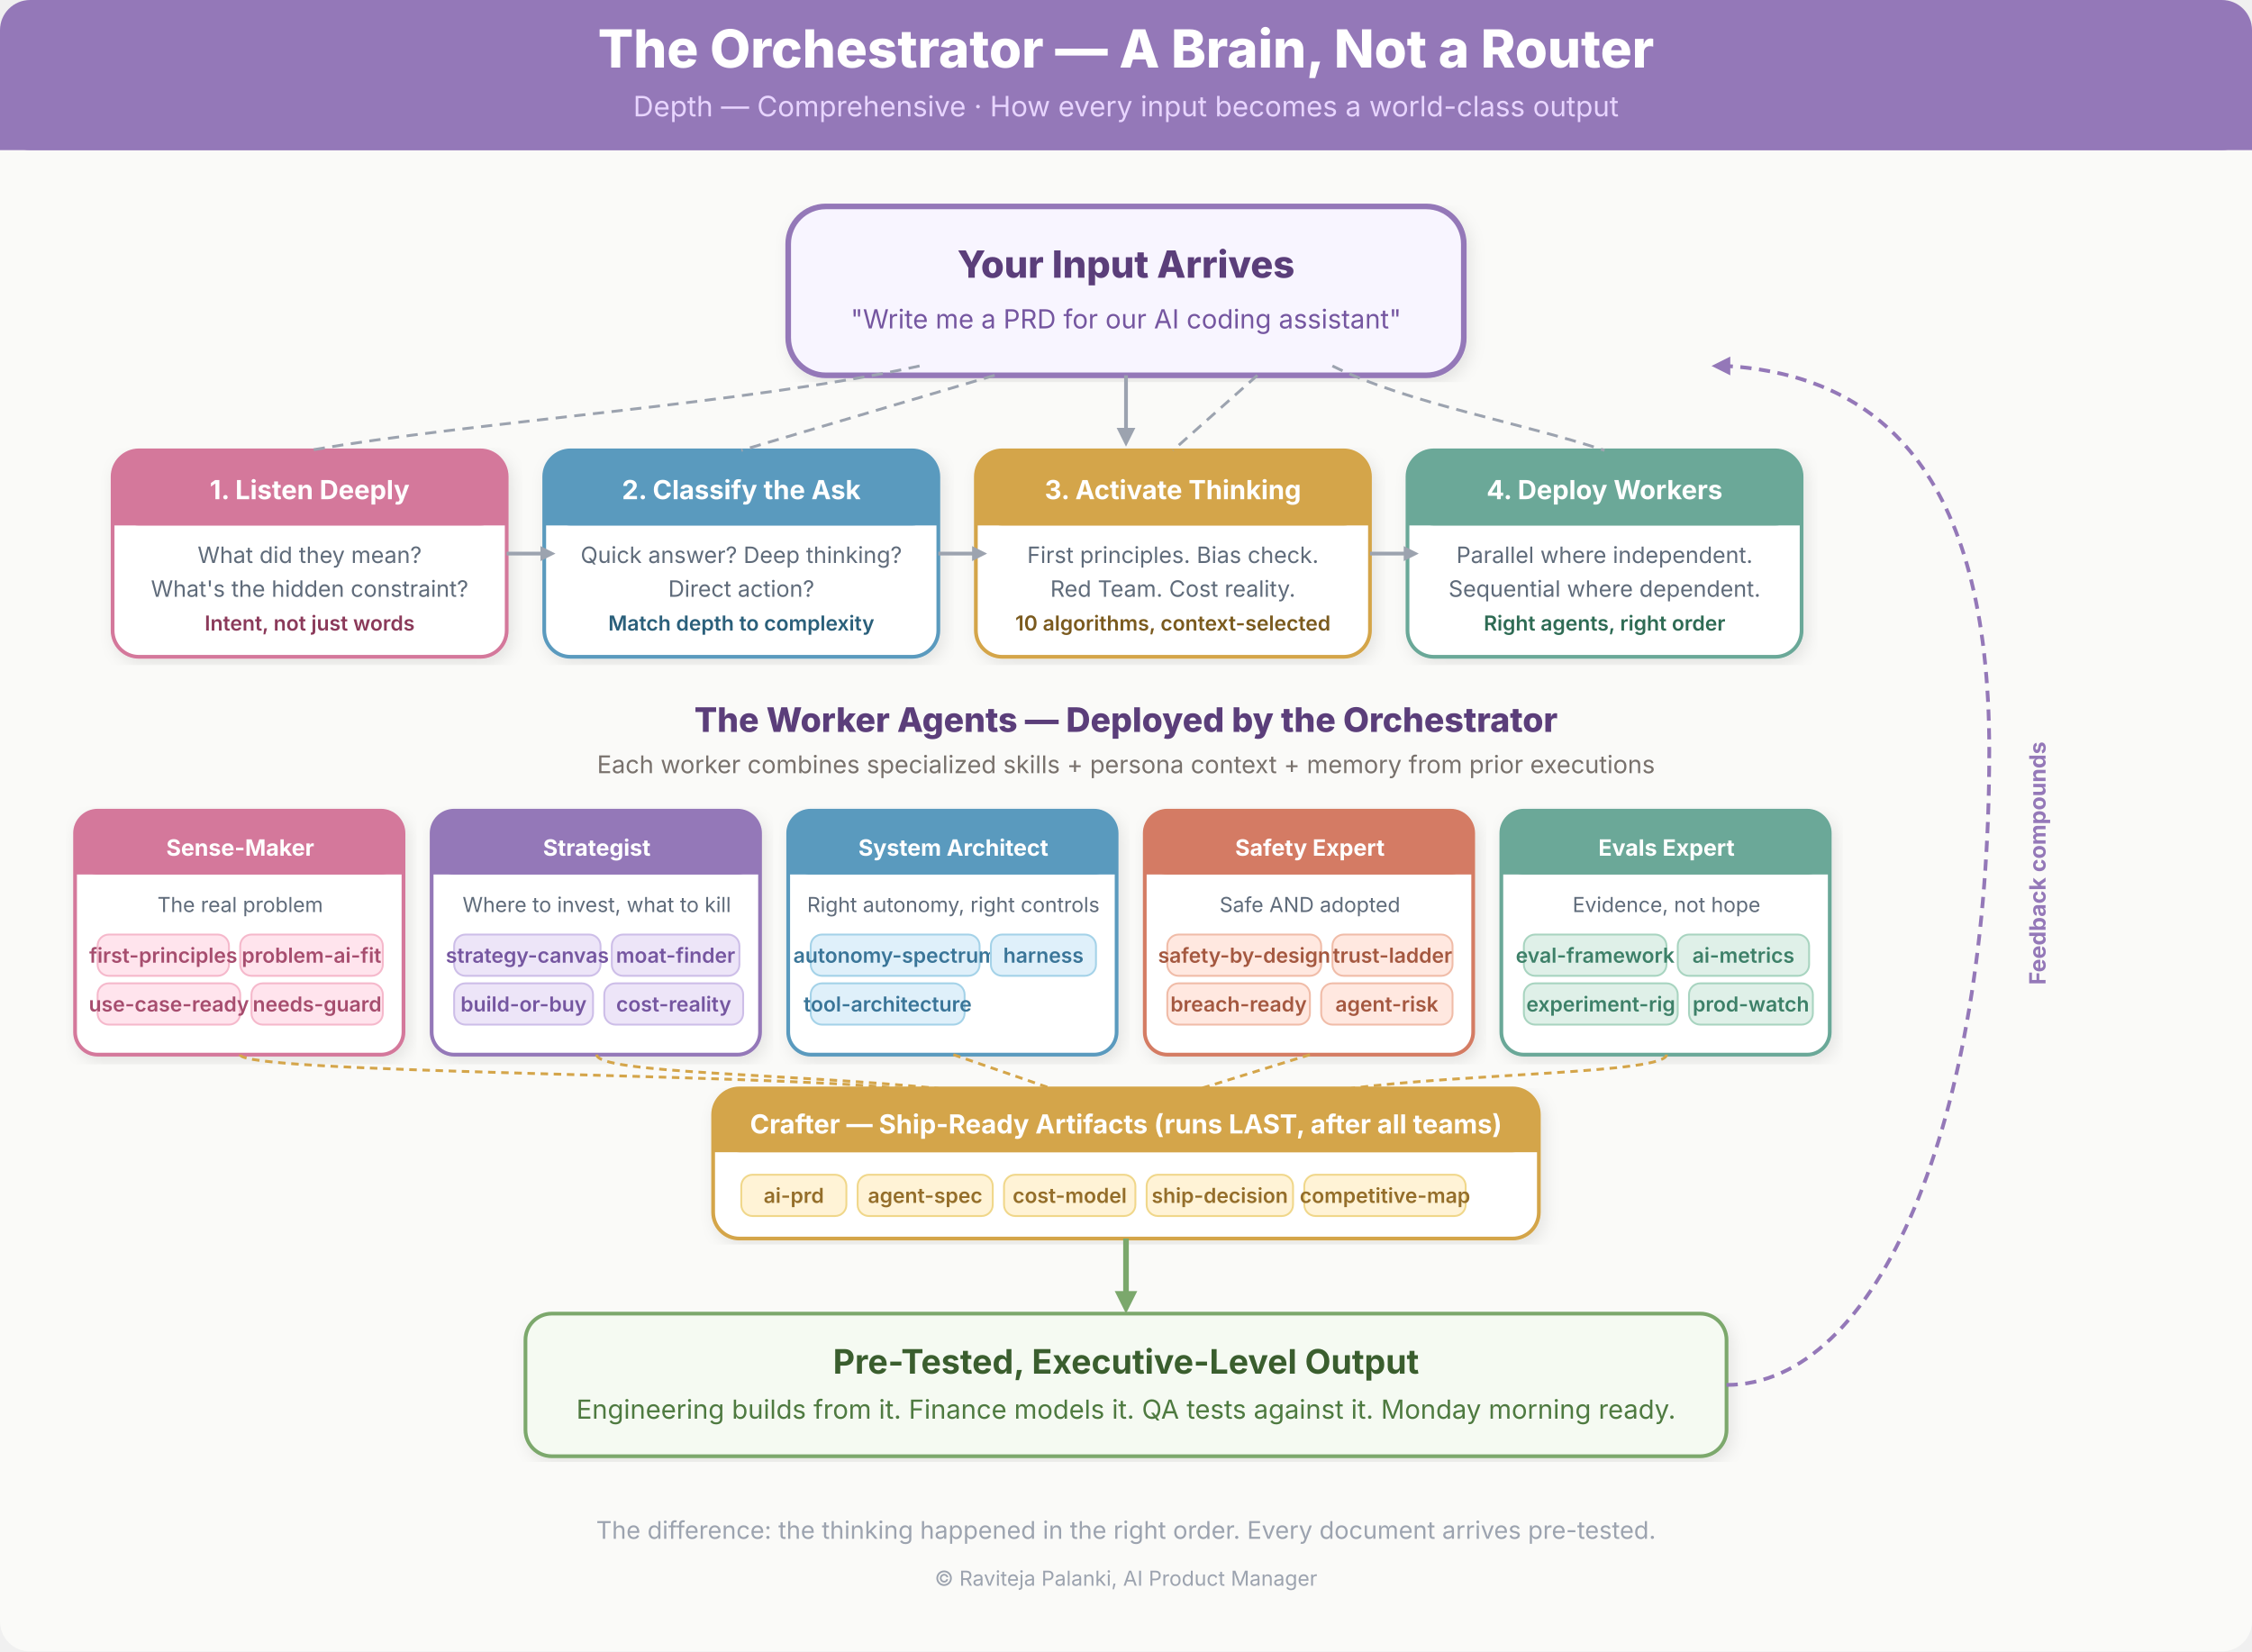
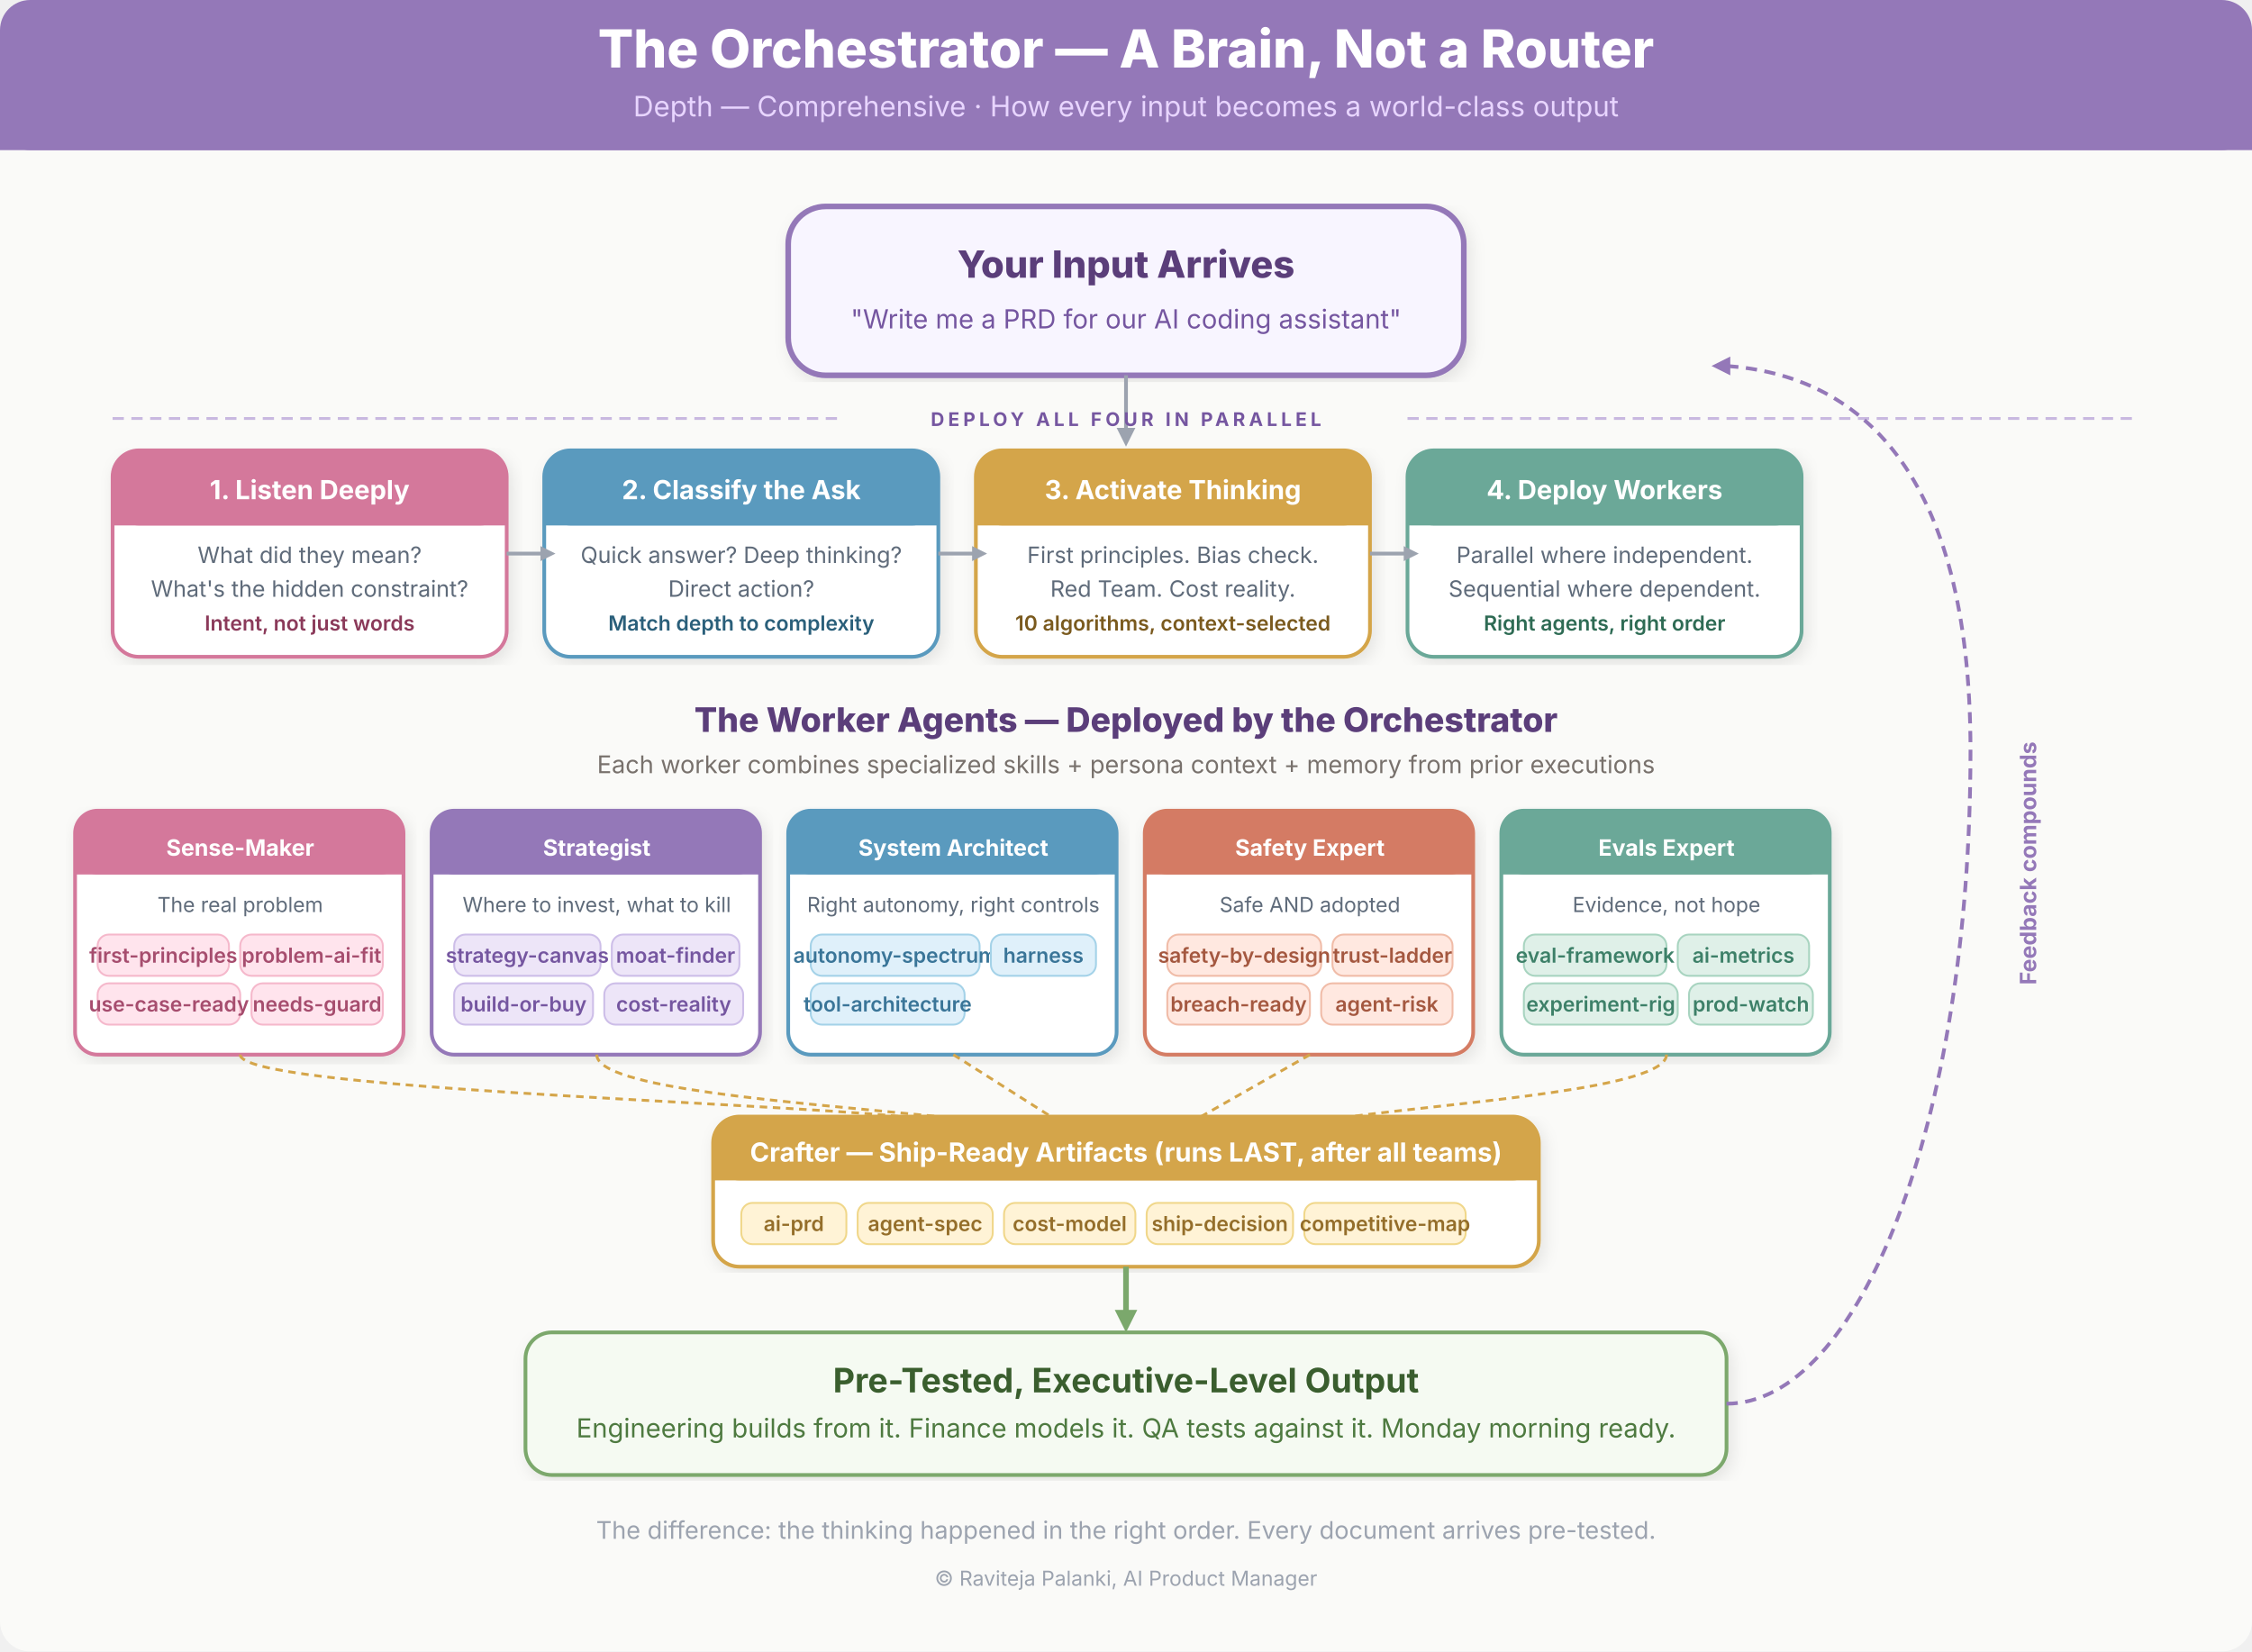
<svg xmlns="http://www.w3.org/2000/svg" viewBox="0 0 1200 880" width="1200" height="880" role="img" aria-label="The orchestrator listens, classifies, deploys agents, reviews their output, and synthesizes one decisive answer.">
  <defs>
    <filter id="s" x="-4%" y="-4%" width="108%" height="108%">
      <feDropShadow dx="2" dy="3" stdDeviation="4" flood-color="#000000" flood-opacity="0.09" />
    </filter>
  </defs>
  <rect width="1200" height="880" rx="16" fill="#FAFAF8" />
  <rect x="0" y="0" width="1200" height="80" rx="16" fill="#9478B8" />
  <rect x="0" y="60" width="1200" height="20" fill="#9478B8" />
  <text x="600" y="36" text-anchor="middle" fill="#FFFFFF" font-size="28" font-weight="800" font-family="Inter, Segoe UI, sans-serif">The Orchestrator — A Brain, Not a Router</text>
  <text x="600" y="62" text-anchor="middle" fill="#E8D5FF" font-size="15" font-family="Inter, sans-serif">Depth — Comprehensive · How every input becomes a world-class output</text>
  <rect x="420" y="110" width="360" height="90" rx="20" fill="#F8F5FF" stroke="#9478B8" stroke-width="3" filter="url(#s)" />
  <text x="600" y="148" text-anchor="middle" fill="#5B3E7A" font-size="20" font-weight="800" font-family="Inter, Segoe UI, sans-serif">Your Input Arrives</text>
  <text x="600" y="175" text-anchor="middle" fill="#7556A0" font-size="14" font-family="Inter, sans-serif">"Write me a PRD for our AI coding assistant"</text>
  <path d="M 600 200 L 600 230" stroke="#9CA3AF" stroke-width="2" fill="none" />
  <polygon points="595,228 600,238 605,228" fill="#9CA3AF" />
  <rect x="60" y="240" width="210" height="110" rx="14" fill="#FFFFFF" stroke="#D4789B" stroke-width="2" filter="url(#s)" />
  <rect x="60" y="240" width="210" height="40" rx="14" fill="#D4789B" />
  <rect x="60" y="266" width="210" height="14" fill="#D4789B" />
  <text x="165" y="266" text-anchor="middle" fill="#FFFFFF" font-size="14" font-weight="700" font-family="Inter, sans-serif">1. Listen Deeply</text>
  <text x="165" y="300" text-anchor="middle" fill="#5F6B7A" font-size="12" font-family="Inter, sans-serif">What did they mean?</text>
  <text x="165" y="318" text-anchor="middle" fill="#5F6B7A" font-size="12" font-family="Inter, sans-serif">What's the hidden constraint?</text>
  <text x="165" y="336" text-anchor="middle" fill="#8B3A5A" font-size="11" font-weight="600" font-family="Inter, sans-serif">Intent, not just words</text>
  <rect x="290" y="240" width="210" height="110" rx="14" fill="#FFFFFF" stroke="#5A9ABE" stroke-width="2" filter="url(#s)" />
  <rect x="290" y="240" width="210" height="40" rx="14" fill="#5A9ABE" />
  <rect x="290" y="266" width="210" height="14" fill="#5A9ABE" />
  <text x="395" y="266" text-anchor="middle" fill="#FFFFFF" font-size="14" font-weight="700" font-family="Inter, sans-serif">2. Classify the Ask</text>
  <text x="395" y="300" text-anchor="middle" fill="#5F6B7A" font-size="12" font-family="Inter, sans-serif">Quick answer? Deep thinking?</text>
  <text x="395" y="318" text-anchor="middle" fill="#5F6B7A" font-size="12" font-family="Inter, sans-serif">Direct action?</text>
  <text x="395" y="336" text-anchor="middle" fill="#2A5F7A" font-size="11" font-weight="600" font-family="Inter, sans-serif">Match depth to complexity</text>
  <rect x="520" y="240" width="210" height="110" rx="14" fill="#FFFFFF" stroke="#D4A54A" stroke-width="2" filter="url(#s)" />
  <rect x="520" y="240" width="210" height="40" rx="14" fill="#D4A54A" />
  <rect x="520" y="266" width="210" height="14" fill="#D4A54A" />
  <text x="625" y="266" text-anchor="middle" fill="#FFFFFF" font-size="14" font-weight="700" font-family="Inter, sans-serif">3. Activate Thinking</text>
  <text x="625" y="300" text-anchor="middle" fill="#5F6B7A" font-size="12" font-family="Inter, sans-serif">First principles. Bias check.</text>
  <text x="625" y="318" text-anchor="middle" fill="#5F6B7A" font-size="12" font-family="Inter, sans-serif">Red Team. Cost reality.</text>
  <text x="625" y="336" text-anchor="middle" fill="#7A5A1E" font-size="11" font-weight="600" font-family="Inter, sans-serif">10 algorithms, context-selected</text>
  <rect x="750" y="240" width="210" height="110" rx="14" fill="#FFFFFF" stroke="#6BA898" stroke-width="2" filter="url(#s)" />
  <rect x="750" y="240" width="210" height="40" rx="14" fill="#6BA898" />
  <rect x="750" y="266" width="210" height="14" fill="#6BA898" />
  <text x="855" y="266" text-anchor="middle" fill="#FFFFFF" font-size="14" font-weight="700" font-family="Inter, sans-serif">4. Deploy Workers</text>
  <text x="855" y="300" text-anchor="middle" fill="#5F6B7A" font-size="12" font-family="Inter, sans-serif">Parallel where independent.</text>
  <text x="855" y="318" text-anchor="middle" fill="#5F6B7A" font-size="12" font-family="Inter, sans-serif">Sequential where dependent.</text>
  <text x="855" y="336" text-anchor="middle" fill="#2E6B54" font-size="11" font-weight="600" font-family="Inter, sans-serif">Right agents, right order</text>
  <path d="M 270 295 L 290 295" stroke="#9CA3AF" stroke-width="2" fill="none" />
  <polygon points="288,291 296,295 288,299" fill="#9CA3AF" />
  <path d="M 500 295 L 520 295" stroke="#9CA3AF" stroke-width="2" fill="none" />
  <polygon points="518,291 526,295 518,299" fill="#9CA3AF" />
  <path d="M 730 295 L 750 295" stroke="#9CA3AF" stroke-width="2" fill="none" />
  <polygon points="748,291 756,295 748,299" fill="#9CA3AF" />
-   <path d="M 490 195 C 400 215 250 225 165 240" stroke="#9CA3AF" stroke-width="1.5" fill="none" stroke-dasharray="6,4" />
-   <path d="M 530 200 L 395 240" stroke="#9CA3AF" stroke-width="1.5" fill="none" stroke-dasharray="6,4" />
-   <path d="M 670 200 L 625 240" stroke="#9CA3AF" stroke-width="1.5" fill="none" stroke-dasharray="6,4" />
-   <path d="M 710 195 C 750 215 810 225 855 240" stroke="#9CA3AF" stroke-width="1.5" fill="none" stroke-dasharray="6,4" />
+   <line x1="60" y1="223" x2="450" y2="223" stroke="#C8B8E0" stroke-width="1.5" stroke-dasharray="6,4" />
+   <line x1="750" y1="223" x2="1140" y2="223" stroke="#C8B8E0" stroke-width="1.5" stroke-dasharray="6,4" />
+   <text x="600" y="227" text-anchor="middle" fill="#7556A0" font-size="10" font-weight="700" font-family="Inter, sans-serif" letter-spacing="2">DEPLOY ALL FOUR IN PARALLEL</text>
  <text x="600" y="390" text-anchor="middle" fill="#5B3E7A" font-size="18" font-weight="800" font-family="Inter, Segoe UI, sans-serif">The Worker Agents — Deployed by the Orchestrator</text>
  <text x="600" y="412" text-anchor="middle" fill="#78716C" font-size="13" font-family="Inter, sans-serif">Each worker combines specialized skills + persona context + memory from prior executions</text>
  <rect x="40" y="432" width="175" height="130" rx="12" fill="#FFFFFF" stroke="#D4789B" stroke-width="2" filter="url(#s)" />
  <rect x="40" y="432" width="175" height="34" rx="12" fill="#D4789B" />
  <rect x="40" y="454" width="175" height="12" fill="#D4789B" />
  <text x="128" y="456" text-anchor="middle" fill="#FFFFFF" font-size="12" font-weight="700" font-family="Inter, sans-serif">Sense-Maker</text>
  <text x="128" y="486" text-anchor="middle" fill="#5F6B7A" font-size="11" font-family="Inter, sans-serif">The real problem</text>
  <rect x="52" y="498" width="70" height="22" rx="6" fill="#FFE4ED" stroke="#F5B8CB" stroke-width="1" />
  <text x="87" y="513" text-anchor="middle" fill="#A64D6E" font-size="11" font-weight="600" font-family="Inter, sans-serif">first-principles</text>
  <rect x="128" y="498" width="76" height="22" rx="6" fill="#FFE4ED" stroke="#F5B8CB" stroke-width="1" />
  <text x="166" y="513" text-anchor="middle" fill="#A64D6E" font-size="11" font-weight="600" font-family="Inter, sans-serif">problem-ai-fit</text>
  <rect x="52" y="524" width="76" height="22" rx="6" fill="#FFE4ED" stroke="#F5B8CB" stroke-width="1" />
  <text x="90" y="539" text-anchor="middle" fill="#A64D6E" font-size="11" font-weight="600" font-family="Inter, sans-serif">use-case-ready</text>
  <rect x="134" y="524" width="70" height="22" rx="6" fill="#FFE4ED" stroke="#F5B8CB" stroke-width="1" />
  <text x="169" y="539" text-anchor="middle" fill="#A64D6E" font-size="11" font-weight="600" font-family="Inter, sans-serif">needs-guard</text>
  <rect x="230" y="432" width="175" height="130" rx="12" fill="#FFFFFF" stroke="#9478B8" stroke-width="2" filter="url(#s)" />
  <rect x="230" y="432" width="175" height="34" rx="12" fill="#9478B8" />
  <rect x="230" y="454" width="175" height="12" fill="#9478B8" />
  <text x="318" y="456" text-anchor="middle" fill="#FFFFFF" font-size="12" font-weight="700" font-family="Inter, sans-serif">Strategist</text>
  <text x="318" y="486" text-anchor="middle" fill="#5F6B7A" font-size="11" font-family="Inter, sans-serif">Where to invest, what to kill</text>
  <rect x="242" y="498" width="78" height="22" rx="6" fill="#EDE5F8" stroke="#CDBEE8" stroke-width="1" />
  <text x="281" y="513" text-anchor="middle" fill="#7556A0" font-size="11" font-weight="600" font-family="Inter, sans-serif">strategy-canvas</text>
  <rect x="326" y="498" width="68" height="22" rx="6" fill="#EDE5F8" stroke="#CDBEE8" stroke-width="1" />
  <text x="360" y="513" text-anchor="middle" fill="#7556A0" font-size="11" font-weight="600" font-family="Inter, sans-serif">moat-finder</text>
  <rect x="242" y="524" width="74" height="22" rx="6" fill="#EDE5F8" stroke="#CDBEE8" stroke-width="1" />
  <text x="279" y="539" text-anchor="middle" fill="#7556A0" font-size="11" font-weight="600" font-family="Inter, sans-serif">build-or-buy</text>
  <rect x="322" y="524" width="74" height="22" rx="6" fill="#EDE5F8" stroke="#CDBEE8" stroke-width="1" />
  <text x="359" y="539" text-anchor="middle" fill="#7556A0" font-size="11" font-weight="600" font-family="Inter, sans-serif">cost-reality</text>
  <rect x="420" y="432" width="175" height="130" rx="12" fill="#FFFFFF" stroke="#5A9ABE" stroke-width="2" filter="url(#s)" />
  <rect x="420" y="432" width="175" height="34" rx="12" fill="#5A9ABE" />
  <rect x="420" y="454" width="175" height="12" fill="#5A9ABE" />
  <text x="508" y="456" text-anchor="middle" fill="#FFFFFF" font-size="12" font-weight="700" font-family="Inter, sans-serif">System Architect</text>
  <text x="508" y="486" text-anchor="middle" fill="#5F6B7A" font-size="11" font-family="Inter, sans-serif">Right autonomy, right controls</text>
  <rect x="432" y="498" width="90" height="22" rx="6" fill="#DFF0FA" stroke="#A4D2E8" stroke-width="1" />
  <text x="477" y="513" text-anchor="middle" fill="#3A7598" font-size="11" font-weight="600" font-family="Inter, sans-serif">autonomy-spectrum</text>
  <rect x="528" y="498" width="56" height="22" rx="6" fill="#DFF0FA" stroke="#A4D2E8" stroke-width="1" />
  <text x="556" y="513" text-anchor="middle" fill="#3A7598" font-size="11" font-weight="600" font-family="Inter, sans-serif">harness</text>
  <rect x="432" y="524" width="82" height="22" rx="6" fill="#DFF0FA" stroke="#A4D2E8" stroke-width="1" />
  <text x="473" y="539" text-anchor="middle" fill="#3A7598" font-size="11" font-weight="600" font-family="Inter, sans-serif">tool-architecture</text>
  <rect x="610" y="432" width="175" height="130" rx="12" fill="#FFFFFF" stroke="#D47B64" stroke-width="2" filter="url(#s)" />
  <rect x="610" y="432" width="175" height="34" rx="12" fill="#D47B64" />
  <rect x="610" y="454" width="175" height="12" fill="#D47B64" />
  <text x="698" y="456" text-anchor="middle" fill="#FFFFFF" font-size="12" font-weight="700" font-family="Inter, sans-serif">Safety Expert</text>
  <text x="698" y="486" text-anchor="middle" fill="#5F6B7A" font-size="11" font-family="Inter, sans-serif">Safe AND adopted</text>
  <rect x="622" y="498" width="82" height="22" rx="6" fill="#FFE8E0" stroke="#F0BCA8" stroke-width="1" />
  <text x="663" y="513" text-anchor="middle" fill="#A45840" font-size="11" font-weight="600" font-family="Inter, sans-serif">safety-by-design</text>
  <rect x="710" y="498" width="64" height="22" rx="6" fill="#FFE8E0" stroke="#F0BCA8" stroke-width="1" />
  <text x="742" y="513" text-anchor="middle" fill="#A45840" font-size="11" font-weight="600" font-family="Inter, sans-serif">trust-ladder</text>
  <rect x="622" y="524" width="76" height="22" rx="6" fill="#FFE8E0" stroke="#F0BCA8" stroke-width="1" />
  <text x="660" y="539" text-anchor="middle" fill="#A45840" font-size="11" font-weight="600" font-family="Inter, sans-serif">breach-ready</text>
  <rect x="704" y="524" width="70" height="22" rx="6" fill="#FFE8E0" stroke="#F0BCA8" stroke-width="1" />
  <text x="739" y="539" text-anchor="middle" fill="#A45840" font-size="11" font-weight="600" font-family="Inter, sans-serif">agent-risk</text>
  <rect x="800" y="432" width="175" height="130" rx="12" fill="#FFFFFF" stroke="#6BA898" stroke-width="2" filter="url(#s)" />
  <rect x="800" y="432" width="175" height="34" rx="12" fill="#6BA898" />
  <rect x="800" y="454" width="175" height="12" fill="#6BA898" />
  <text x="888" y="456" text-anchor="middle" fill="#FFFFFF" font-size="12" font-weight="700" font-family="Inter, sans-serif">Evals Expert</text>
  <text x="888" y="486" text-anchor="middle" fill="#5F6B7A" font-size="11" font-family="Inter, sans-serif">Evidence, not hope</text>
  <rect x="812" y="498" width="76" height="22" rx="6" fill="#DFF0E8" stroke="#A8D4C0" stroke-width="1" />
  <text x="850" y="513" text-anchor="middle" fill="#3D8068" font-size="11" font-weight="600" font-family="Inter, sans-serif">eval-framework</text>
  <rect x="894" y="498" width="70" height="22" rx="6" fill="#DFF0E8" stroke="#A8D4C0" stroke-width="1" />
  <text x="929" y="513" text-anchor="middle" fill="#3D8068" font-size="11" font-weight="600" font-family="Inter, sans-serif">ai-metrics</text>
  <rect x="812" y="524" width="82" height="22" rx="6" fill="#DFF0E8" stroke="#A8D4C0" stroke-width="1" />
  <text x="853" y="539" text-anchor="middle" fill="#3D8068" font-size="11" font-weight="600" font-family="Inter, sans-serif">experiment-rig</text>
  <rect x="900" y="524" width="66" height="22" rx="6" fill="#DFF0E8" stroke="#A8D4C0" stroke-width="1" />
  <text x="933" y="539" text-anchor="middle" fill="#3D8068" font-size="11" font-weight="600" font-family="Inter, sans-serif">prod-watch</text>
-   <rect x="380" y="580" width="440" height="80" rx="14" fill="#FFFFFF" stroke="#D4A54A" stroke-width="2" filter="url(#s)" />
-   <rect x="380" y="580" width="440" height="34" rx="14" fill="#D4A54A" />
-   <rect x="380" y="602" width="440" height="12" fill="#D4A54A" />
-   <text x="600" y="604" text-anchor="middle" fill="#FFFFFF" font-size="14" font-weight="700" font-family="Inter, sans-serif">Crafter — Ship-Ready Artifacts (runs LAST, after all teams)</text>
-   <rect x="395" y="626" width="56" height="22" rx="6" fill="#FFF3D6" stroke="#F0D78A" stroke-width="1" />
-   <text x="423" y="641" text-anchor="middle" fill="#946E2A" font-size="11" font-weight="600" font-family="Inter, sans-serif">ai-prd</text>
-   <rect x="457" y="626" width="72" height="22" rx="6" fill="#FFF3D6" stroke="#F0D78A" stroke-width="1" />
-   <text x="493" y="641" text-anchor="middle" fill="#946E2A" font-size="11" font-weight="600" font-family="Inter, sans-serif">agent-spec</text>
-   <rect x="535" y="626" width="70" height="22" rx="6" fill="#FFF3D6" stroke="#F0D78A" stroke-width="1" />
-   <text x="570" y="641" text-anchor="middle" fill="#946E2A" font-size="11" font-weight="600" font-family="Inter, sans-serif">cost-model</text>
-   <rect x="611" y="626" width="78" height="22" rx="6" fill="#FFF3D6" stroke="#F0D78A" stroke-width="1" />
-   <text x="650" y="641" text-anchor="middle" fill="#946E2A" font-size="11" font-weight="600" font-family="Inter, sans-serif">ship-decision</text>
-   <rect x="695" y="626" width="86" height="22" rx="6" fill="#FFF3D6" stroke="#F0D78A" stroke-width="1" />
-   <text x="738" y="641" text-anchor="middle" fill="#946E2A" font-size="11" font-weight="600" font-family="Inter, sans-serif">competitive-map</text>
-   <path d="M 128 562 C 128 572 400 572 480 580" stroke="#D4A54A" stroke-width="1.5" fill="none" stroke-dasharray="4,3" />
-   <path d="M 318 562 C 318 572 420 572 500 580" stroke="#D4A54A" stroke-width="1.5" fill="none" stroke-dasharray="4,3" />
-   <path d="M 508 562 L 560 580" stroke="#D4A54A" stroke-width="1.5" fill="none" stroke-dasharray="4,3" />
-   <path d="M 698 562 L 640 580" stroke="#D4A54A" stroke-width="1.5" fill="none" stroke-dasharray="4,3" />
-   <path d="M 888 562 C 888 572 780 572 720 580" stroke="#D4A54A" stroke-width="1.5" fill="none" stroke-dasharray="4,3" />
-   <path d="M 600 660 L 600 690" stroke="#7BA86C" stroke-width="3" fill="none" />
-   <polygon points="594,688 600,700 606,688" fill="#7BA86C" />
-   <rect x="280" y="700" width="640" height="76" rx="14" fill="#F5FAF2" stroke="#7BA86C" stroke-width="2" filter="url(#s)" />
-   <text x="600" y="732" text-anchor="middle" fill="#3A5E2E" font-size="18" font-weight="700" font-family="Inter, Segoe UI, sans-serif">Pre-Tested, Executive-Level Output</text>
-   <text x="600" y="756" text-anchor="middle" fill="#4E7A40" font-size="14" font-family="Inter, sans-serif">Engineering builds from it. Finance models it. QA tests against it. Monday morning ready.</text>
-   <path d="M 920 738 C 1000 738 1060 600 1060 400 C 1060 250 1000 200 920 195" stroke="#9478B8" stroke-width="2" fill="none" stroke-dasharray="6,4" />
+   <rect x="380" y="595" width="440" height="80" rx="14" fill="#FFFFFF" stroke="#D4A54A" stroke-width="2" filter="url(#s)" />
+   <rect x="380" y="595" width="440" height="34" rx="14" fill="#D4A54A" />
+   <rect x="380" y="617" width="440" height="12" fill="#D4A54A" />
+   <text x="600" y="619" text-anchor="middle" fill="#FFFFFF" font-size="14" font-weight="700" font-family="Inter, sans-serif">Crafter — Ship-Ready Artifacts (runs LAST, after all teams)</text>
+   <rect x="395" y="641" width="56" height="22" rx="6" fill="#FFF3D6" stroke="#F0D78A" stroke-width="1" />
+   <text x="423" y="656" text-anchor="middle" fill="#946E2A" font-size="11" font-weight="600" font-family="Inter, sans-serif">ai-prd</text>
+   <rect x="457" y="641" width="72" height="22" rx="6" fill="#FFF3D6" stroke="#F0D78A" stroke-width="1" />
+   <text x="493" y="656" text-anchor="middle" fill="#946E2A" font-size="11" font-weight="600" font-family="Inter, sans-serif">agent-spec</text>
+   <rect x="535" y="641" width="70" height="22" rx="6" fill="#FFF3D6" stroke="#F0D78A" stroke-width="1" />
+   <text x="570" y="656" text-anchor="middle" fill="#946E2A" font-size="11" font-weight="600" font-family="Inter, sans-serif">cost-model</text>
+   <rect x="611" y="641" width="78" height="22" rx="6" fill="#FFF3D6" stroke="#F0D78A" stroke-width="1" />
+   <text x="650" y="656" text-anchor="middle" fill="#946E2A" font-size="11" font-weight="600" font-family="Inter, sans-serif">ship-decision</text>
+   <rect x="695" y="641" width="86" height="22" rx="6" fill="#FFF3D6" stroke="#F0D78A" stroke-width="1" />
+   <text x="738" y="656" text-anchor="middle" fill="#946E2A" font-size="11" font-weight="600" font-family="Inter, sans-serif">competitive-map</text>
+   <path d="M 128 562 C 128 580 400 587 480 595" stroke="#D4A54A" stroke-width="1.5" fill="none" stroke-dasharray="4,3" />
+   <path d="M 318 562 C 318 580 420 587 500 595" stroke="#D4A54A" stroke-width="1.5" fill="none" stroke-dasharray="4,3" />
+   <path d="M 508 562 L 560 595" stroke="#D4A54A" stroke-width="1.5" fill="none" stroke-dasharray="4,3" />
+   <path d="M 698 562 L 640 595" stroke="#D4A54A" stroke-width="1.5" fill="none" stroke-dasharray="4,3" />
+   <path d="M 888 562 C 888 580 780 587 720 595" stroke="#D4A54A" stroke-width="1.5" fill="none" stroke-dasharray="4,3" />
+   <path d="M 600 675 L 600 700" stroke="#7BA86C" stroke-width="3" fill="none" />
+   <polygon points="594,698 600,710 606,698" fill="#7BA86C" />
+   <rect x="280" y="710" width="640" height="76" rx="14" fill="#F5FAF2" stroke="#7BA86C" stroke-width="2" filter="url(#s)" />
+   <text x="600" y="742" text-anchor="middle" fill="#3A5E2E" font-size="18" font-weight="700" font-family="Inter, sans-serif">Pre-Tested, Executive-Level Output</text>
+   <text x="600" y="766" text-anchor="middle" fill="#4E7A40" font-size="14" font-family="Inter, sans-serif">Engineering builds from it. Finance models it. QA tests against it. Monday morning ready.</text>
+   <path d="M 920 748 C 990 748 1050 600 1050 400 C 1050 250 990 200 920 195" stroke="#9478B8" stroke-width="2" fill="none" stroke-dasharray="6,4" />
  <polygon points="922,190 912,195 922,200" fill="#9478B8" />
-   <text x="1090" y="460" text-anchor="middle" fill="#9478B8" font-size="12" font-weight="700" font-family="Inter, sans-serif" transform="rotate(-90, 1090, 460)">Feedback compounds</text>
+   <text x="1085" y="460" text-anchor="middle" fill="#9478B8" font-size="12" font-weight="700" font-family="Inter, sans-serif" transform="rotate(-90, 1085, 460)">Feedback compounds</text>
  <text x="600" y="820" text-anchor="middle" fill="#9CA3AF" font-size="13" font-family="Inter, sans-serif">The difference: the thinking happened in the right order. Every document arrives pre-tested.</text>
  <text x="600" y="845" text-anchor="middle" fill="#9CA3AF" font-size="11" font-family="Inter, sans-serif">© Raviteja Palanki, AI Product Manager</text>
</svg>
